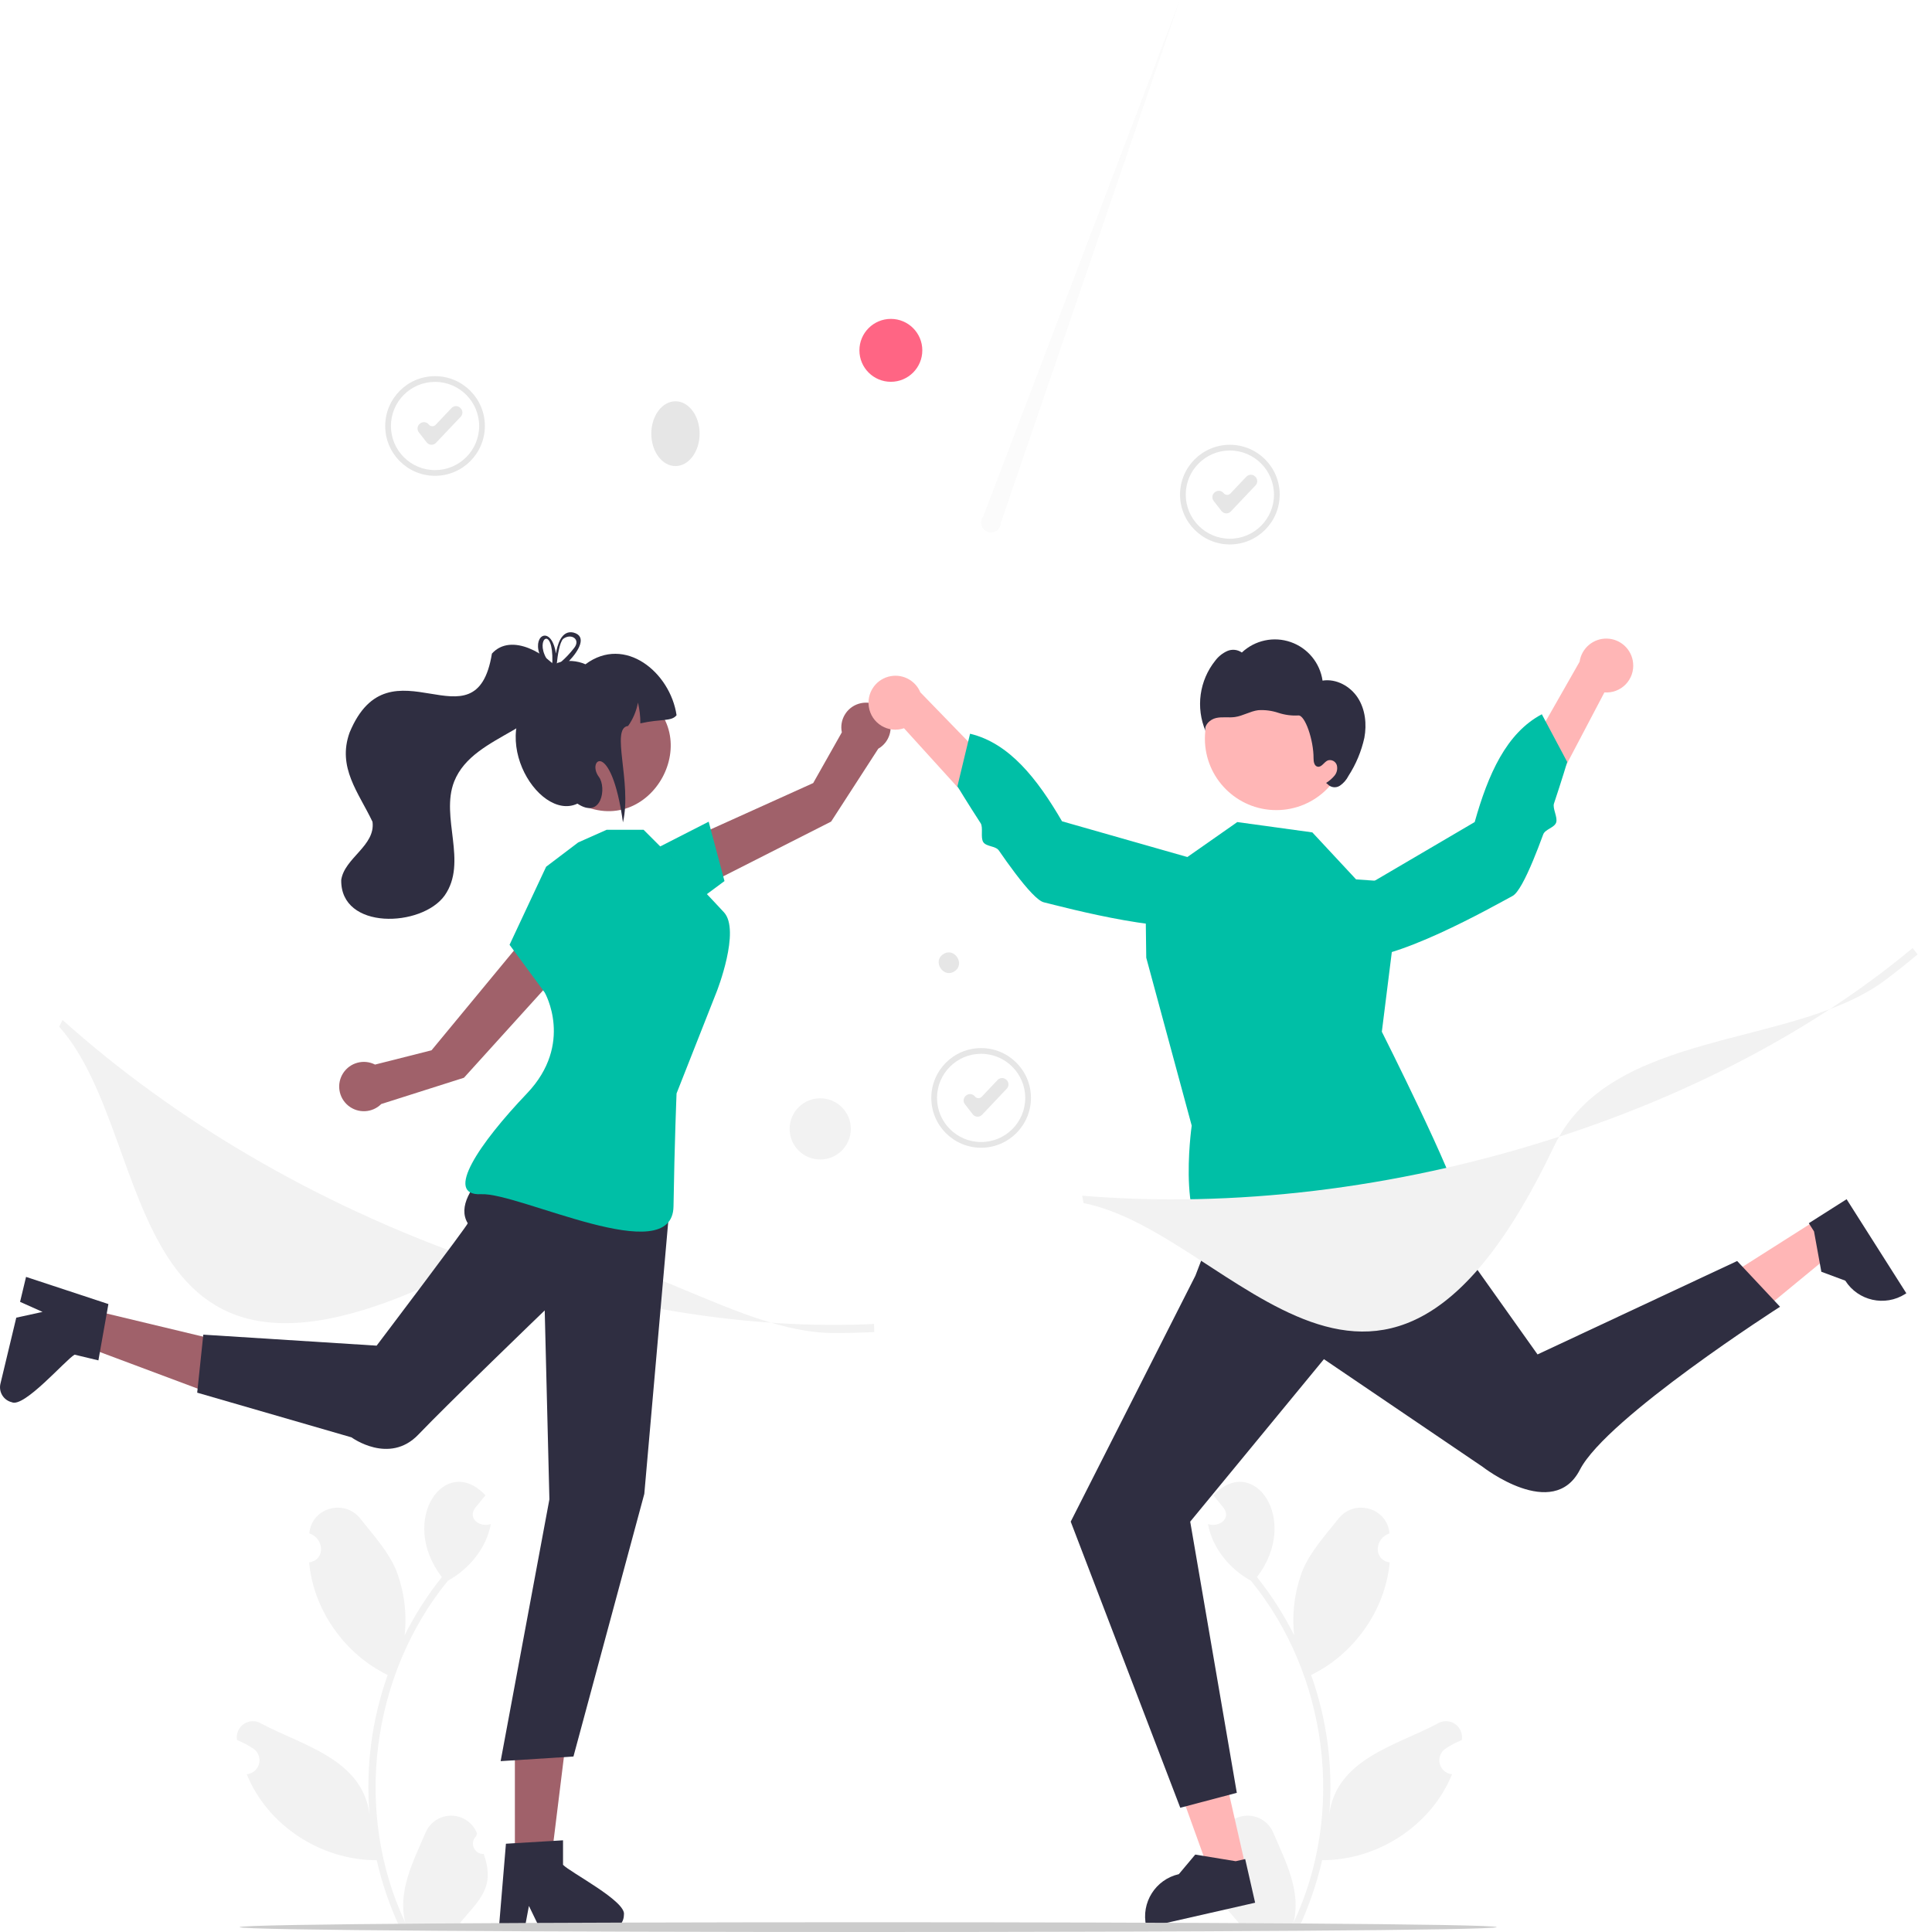
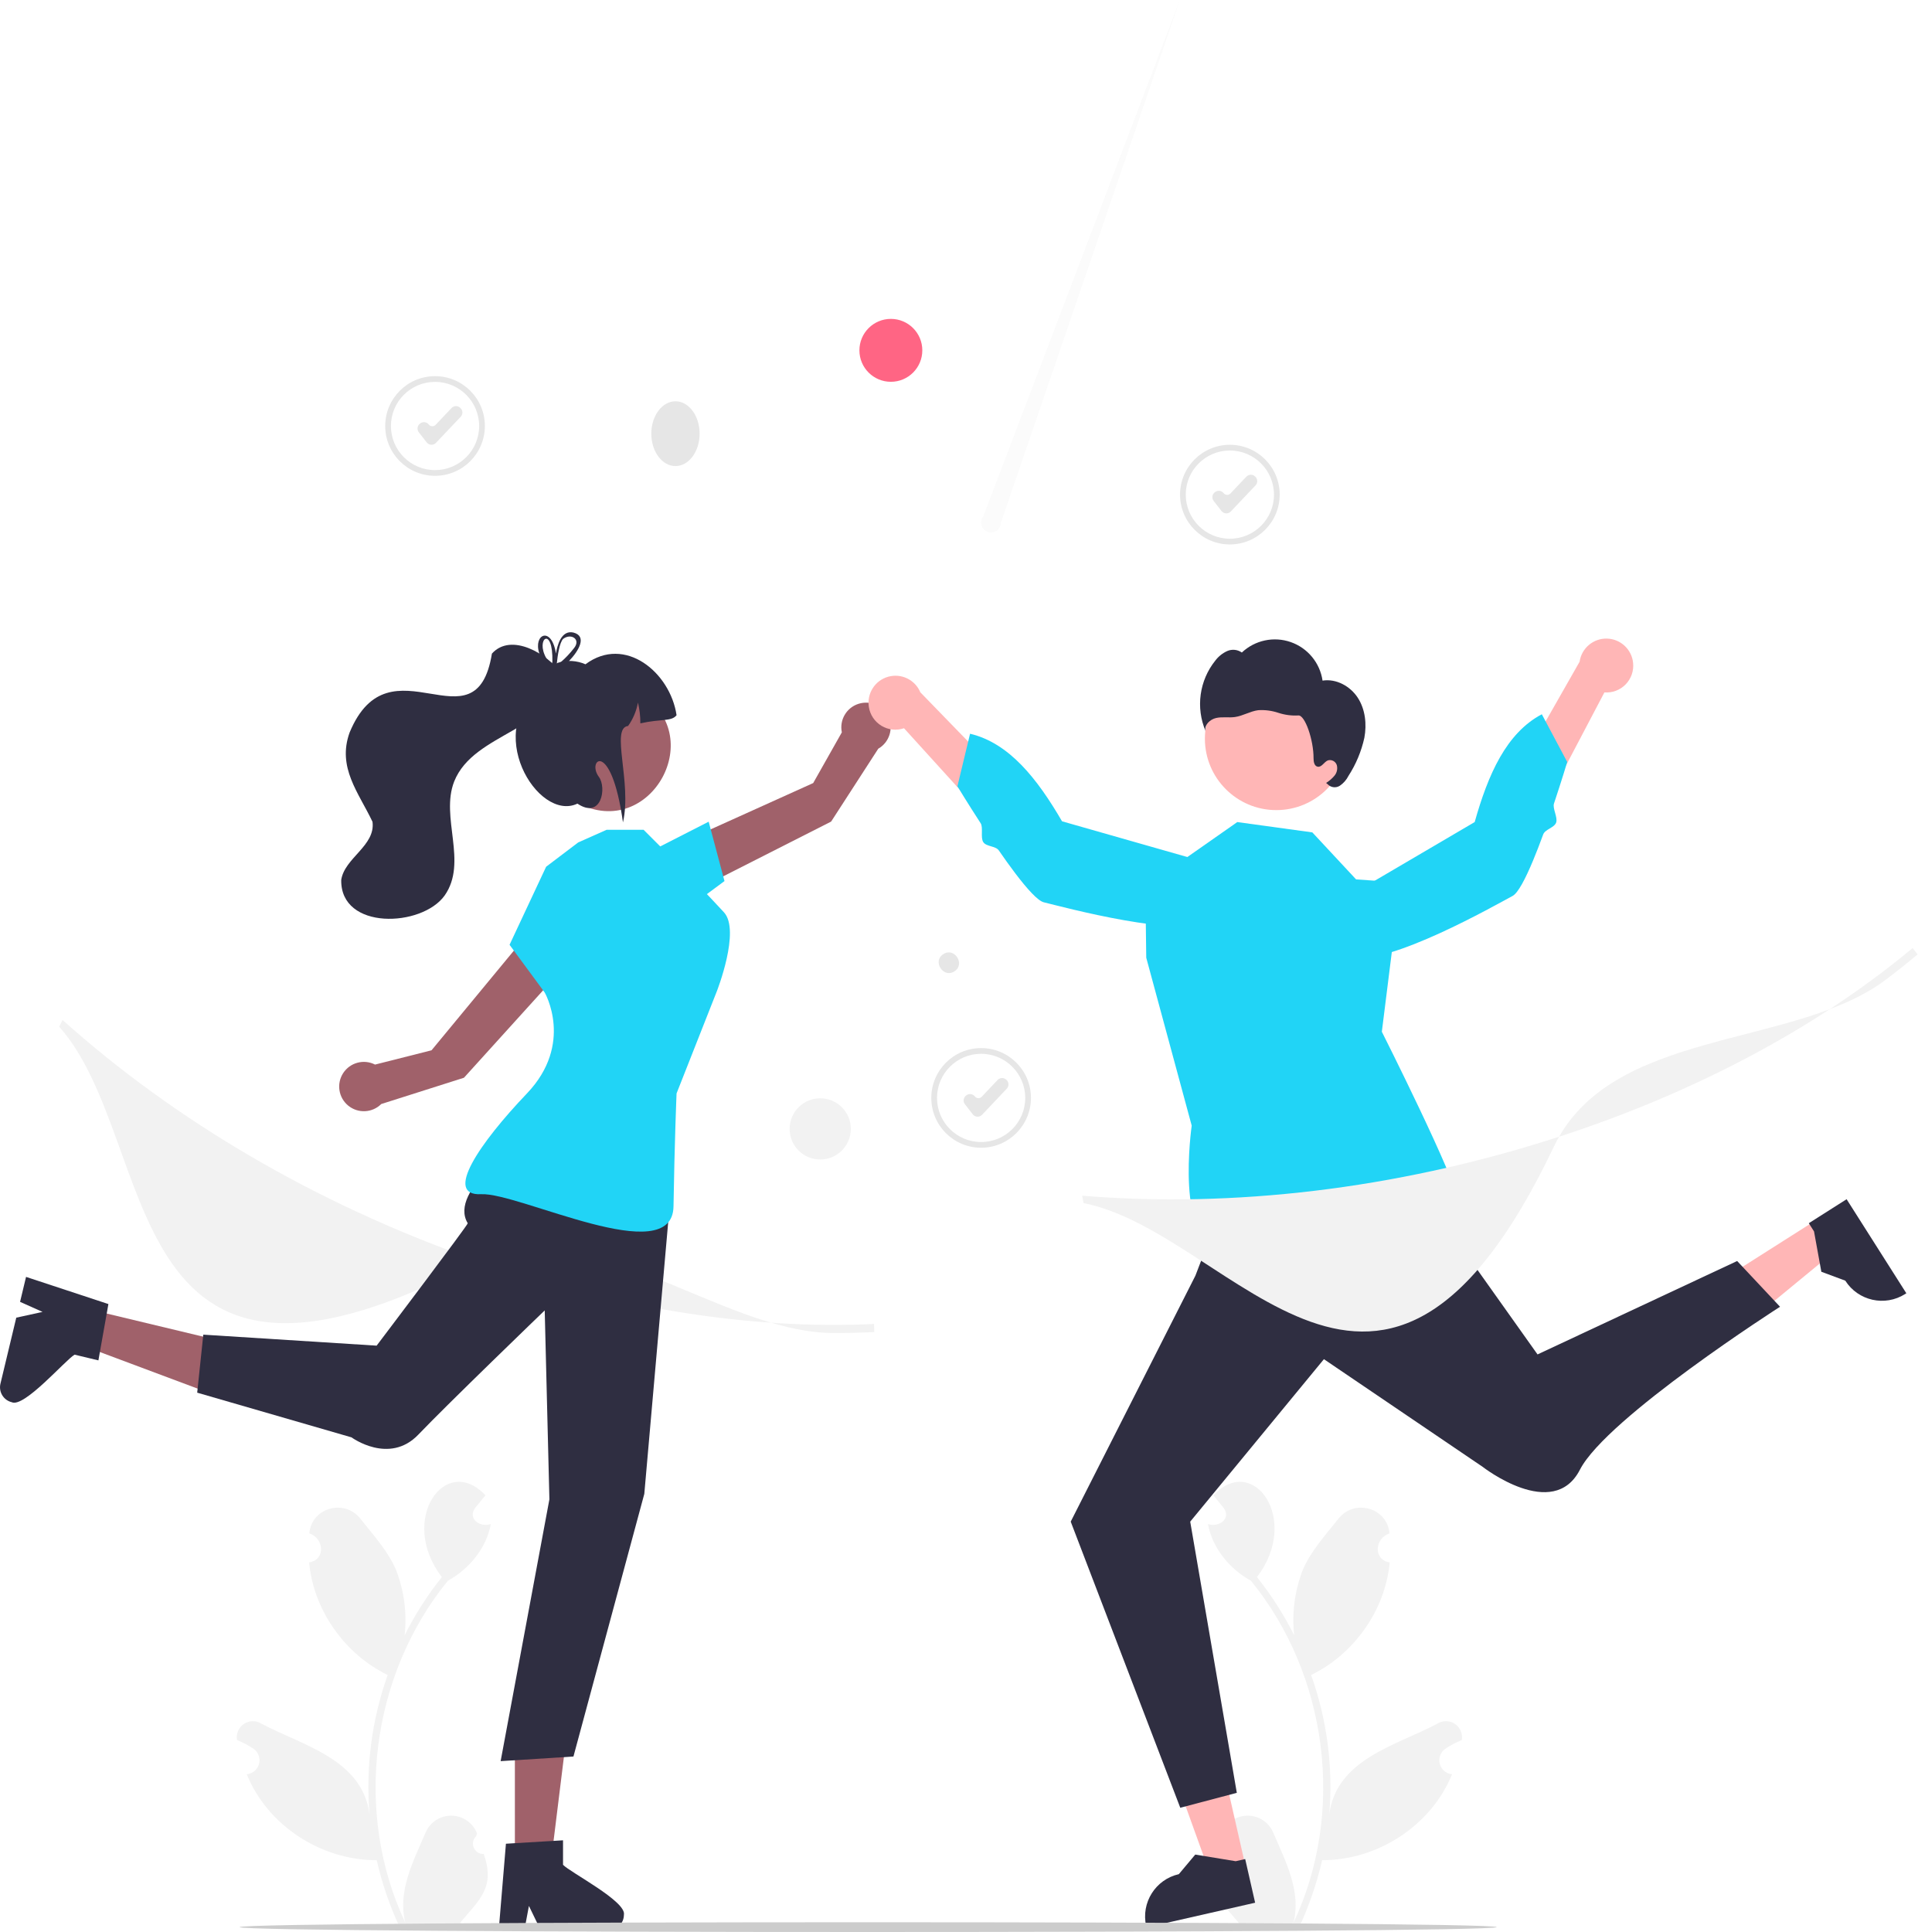
<svg xmlns="http://www.w3.org/2000/svg" data-name="Layer 1" width="670.713" height="675.702" viewBox="0 0 670.713 675.702">
  <path d="M433.834,760.56a3.613,3.613,0,0,1-2.619-6.263c.091-.362.156-.622.248-.984a9.707,9.707,0,0,0-17.997-.17c-4.282,10.023-9.825,20.4-7.068,31.44-18.206-38.585-12.015-86.582,14.891-119.58,7.437-4.097,13.465-11.376,15.034-19.827-3.681,1.247-8.27-1.747-5.502-5.624,1.2-1.482,2.411-2.952,3.61-4.434-13.982-14.89-30.641,8.512-15.251,28.609A115.847,115.847,0,0,0,406.169,684.08a48.709,48.709,0,0,0-2.908-22.624c-2.783-6.715-8.001-12.37-12.595-18.175-5.586-7.073-17.083-3.81-17.835,5.166,5.155,1.694,5.825,9.141-.072,10.16,1.545,16.698,12.453,32.043,27.478,39.366a116.299,116.299,0,0,0-6.355,48.611c-2.652-19.25-23.316-23.921-37.759-31.572a5.626,5.626,0,0,0-8.58,5.699,32.495,32.495,0,0,1,5.696,3.005,4.911,4.911,0,0,1-2.282,8.965c7.28,18.018,26.102,30.117,45.434,30.049a119.563,119.563,0,0,0,8.032,23.447h28.692c.103-.319.195-.648.288-.967a32.599,32.599,0,0,1-7.939-.473c7.026-8.319,12.46-12.563,8.371-24.177Z" transform="translate(-264.6436 -112.1492)" fill="#f2f2f2" />
  <path d="M689.626,760.56a3.613,3.613,0,0,0,2.619-6.263c-.091-.362-.156-.622-.248-.984a9.707,9.707,0,0,1,17.997-.17c4.282,10.023,9.825,20.4,7.068,31.44,18.206-38.585,12.015-86.582-14.891-119.58-7.437-4.097-13.465-11.376-15.034-19.827,3.681,1.247,8.27-1.747,5.502-5.624-1.2-1.482-2.411-2.952-3.61-4.434,13.982-14.89,30.641,8.512,15.251,28.609A115.846,115.846,0,0,1,717.291,684.08a48.709,48.709,0,0,1,2.908-22.624c2.783-6.715,8.001-12.37,12.595-18.175,5.586-7.073,17.083-3.81,17.835,5.166-5.155,1.694-5.825,9.141.072,10.16-1.545,16.698-12.453,32.043-27.478,39.366a116.299,116.299,0,0,1,6.355,48.611c2.652-19.25,23.316-23.921,37.759-31.572a5.626,5.626,0,0,1,8.58,5.699,32.495,32.495,0,0,0-5.696,3.005,4.911,4.911,0,0,0,2.282,8.965C765.222,750.699,746.4,762.798,727.069,762.73a119.562,119.562,0,0,1-8.032,23.447H690.345c-.103-.319-.195-.648-.288-.967a32.599,32.599,0,0,0,7.939-.473c-7.026-8.319-12.46-12.563-8.371-24.177Z" transform="translate(-264.6436 -112.1492)" fill="#f2f2f2" />
  <polygon points="435.621 652.671 423.265 655.481 406.541 609.159 424.778 605.01 435.621 652.671" fill="#ffb6b6" />
  <path d="M703.633,777.61l-37.997,8.645-.109-.481a15.168,15.168,0,0,1,11.424-18.155l.001-0,5.742-6.845,14.148,2.319,3.317-.755Z" transform="translate(-264.6436 -112.1492)" fill="#2f2e41" />
  <polygon points="634.947 426.88 641.739 437.577 603.711 468.871 593.685 453.082 634.947 426.88" fill="#ffb6b6" />
  <path d="M910.51,531.565l20.89,32.895-.416.264a15.168,15.168,0,0,1-20.935-4.672l-.001-.001-8.375-3.114L899.114,542.832l-1.824-2.872Z" transform="translate(-264.6436 -112.1492)" fill="#2f2e41" />
  <path d="M505.719,424.661l-3.052-17.689L549.064,386.021l10.02-17.74a8.626,8.626,0,1,1,12.739,5.725l-16.483,25.483Z" transform="translate(-264.6436 -112.1492)" fill="#a0616a" />
-   <polygon points="226.971 298.052 247.865 287.379 253.396 308.147 238.883 318.905 226.971 298.052" fill="#00bfa6" />
+   <polygon points="226.971 298.052 247.865 287.379 253.396 308.147 238.883 318.905 226.971 298.052" fill="#21d4f6" />
  <polygon points="180.086 651.062 192.719 651.061 198.729 602.332 180.083 602.333 180.086 651.062" fill="#a0616a" />
  <path d="M461.567,764.348v-8.565l-3.321.203-13.52.801-3.129.192-2.392,28.684-.128,1.538h8.97l.288-1.527L449.638,778.733l3.364,6.941.737,1.527h23.782a5.374,5.374,0,0,0,5.34-5.35C483.865,777.163,464.087,767.029,461.567,764.348Z" transform="translate(-264.6436 -112.1492)" fill="#2f2e41" />
  <polygon points="30.123 457.676 27.178 469.962 73.163 487.168 77.509 469.036 30.123 457.676" fill="#a0616a" />
  <path d="M290.735,585.934l8.329,1.997.577-3.277,2.373-13.334.543-3.088-27.336-9.014-1.466-.483-2.092,8.723,1.418.636,6.446,2.885-7.534,1.653-1.657.36L264.791,596.12a5.374,5.374,0,0,0,3.958,6.44C273.074,604.629,287.541,587.76,290.735,585.934Z" transform="translate(-264.6436 -112.1492)" fill="#2f2e41" />
  <path d="M464.263,447.839,448.002,440.238l-32.428,39.244L395.821,484.477a8.626,8.626,0,1,0,2.169,13.797l28.924-9.192Z" transform="translate(-264.6436 -112.1492)" fill="#a0616a" />
  <path d="M694.802,302.564A17.428,17.428,0,1,1,712.23,285.136,17.447,17.447,0,0,1,694.802,302.564Zm0-32.855A15.428,15.428,0,1,0,710.23,285.136,15.445,15.445,0,0,0,694.802,269.708Z" transform="translate(-264.6436 -112.1492)" fill="#e6e6e6" />
  <path d="M693.572,291.702c-.035,0-.07-.001-.105-.003a2.148,2.148,0,0,1-1.592-.827l-2.745-3.53a2.149,2.149,0,0,1,.377-3.016l.099-.077a2.149,2.149,0,0,1,3.017.377,1.568,1.568,0,0,0,2.374.116l5.574-5.885a2.152,2.152,0,0,1,3.039-.083l.091.087a2.149,2.149,0,0,1,.082,3.039l-8.65,9.131A2.147,2.147,0,0,1,693.572,291.702Z" transform="translate(-264.6436 -112.1492)" fill="#e6e6e6" />
  <path d="M607.802,513.564A17.428,17.428,0,1,1,625.23,496.136,17.447,17.447,0,0,1,607.802,513.564Zm0-32.855A15.428,15.428,0,1,0,623.23,496.136,15.445,15.445,0,0,0,607.802,480.708Z" transform="translate(-264.6436 -112.1492)" fill="#e6e6e6" />
  <path d="M606.572,502.702c-.035,0-.07-.001-.105-.003a2.148,2.148,0,0,1-1.592-.827l-2.745-3.53a2.149,2.149,0,0,1,.377-3.016l.099-.077a2.149,2.149,0,0,1,3.017.377,1.568,1.568,0,0,0,2.374.116l5.574-5.885a2.152,2.152,0,0,1,3.039-.083l.091.087a2.149,2.149,0,0,1,.082,3.039l-8.65,9.131A2.147,2.147,0,0,1,606.572,502.702Z" transform="translate(-264.6436 -112.1492)" fill="#e6e6e6" />
  <path d="M416.802,278.564A17.428,17.428,0,1,1,434.23,261.136,17.447,17.447,0,0,1,416.802,278.564Zm0-32.855A15.428,15.428,0,1,0,432.23,261.136,15.445,15.445,0,0,0,416.802,245.708Z" transform="translate(-264.6436 -112.1492)" fill="#e6e6e6" />
  <path d="M415.572,267.702c-.035,0-.07-.001-.105-.003a2.148,2.148,0,0,1-1.592-.827l-2.745-3.53a2.149,2.149,0,0,1,.377-3.016l.099-.077a2.149,2.149,0,0,1,3.017.377,1.568,1.568,0,0,0,2.374.116l5.574-5.885a2.152,2.152,0,0,1,3.039-.083l.091.087a2.149,2.149,0,0,1,.082,3.039l-8.65,9.131A2.147,2.147,0,0,1,415.572,267.702Z" transform="translate(-264.6436 -112.1492)" fill="#e6e6e6" />
  <path d="M556.329,578.362c-40.413,0-86.857-44.846-127.949-23.539-124.415,64.514-107.289-43.44-143.032-83.589l1.173-2.354c39.439,35.363,88.679,64.135,142.399,83.205,48.546,17.235,97.455,25.22,141.423,23.113l.076,2.829Q563.455,578.363,556.329,578.362Z" transform="translate(-264.6436 -112.1492)" fill="#f2f2f2" />
  <ellipse cx="236.249" cy="151.676" rx="8.447" ry="11.327" fill="#e6e6e6" />
  <path d="M598.459,451.863c-3.862,2.573-7.815-3.551-3.878-6.01C598.443,443.279,602.395,449.404,598.459,451.863Z" transform="translate(-264.6436 -112.1492)" fill="#e6e6e6" />
  <circle cx="311.586" cy="122.53" r="11" fill="#ff6584" />
  <path d="M614.704,294.958l62.593-182.809L608.566,292.77a3.442,3.442,0,1,0,6.138,2.188Z" transform="translate(-264.6436 -112.1492)" fill="#f0f0f0" opacity="0.3" style="isolation:isolate" />
  <circle cx="286.88" cy="394.821" r="10.702" fill="#f2f2f2" />
  <path d="M447.869,511.053s-26.681,17.373-19.626,28.918c.243.398-31.87,42.811-31.87,42.811l-60.622-3.848-2.136,20.29,53.97,15.631s13.203,9.7,23.403-.987,44.174-43.415,44.174-43.415l1.639,66.077-17.055,91.563,25.465-1.615,24.785-91.86,9.149-104.054Z" transform="translate(-264.6436 -112.1492)" fill="#2f2e41" />
-   <path d="M466.874,406.784l-11.22,8.503-12.788,27.294,12.297,16.701s10.344,17.927-6.213,35.287-29.271,35.903-16.019,35.241,66.925,26.637,67.278,4.272,1.068-39.513,1.068-39.513l14.072-35.691s8.384-21.292,2.498-27.665-13.767-14.518-13.767-14.518l-14.332-14.332H476.806Z" transform="translate(-264.6436 -112.1492)" fill="#00bfa6" />
+   <path d="M466.874,406.784l-11.22,8.503-12.788,27.294,12.297,16.701s10.344,17.927-6.213,35.287-29.271,35.903-16.019,35.241,66.925,26.637,67.278,4.272,1.068-39.513,1.068-39.513l14.072-35.691s8.384-21.292,2.498-27.665-13.767-14.518-13.767-14.518l-14.332-14.332H476.806Z" transform="translate(-264.6436 -112.1492)" fill="#21d4f6" />
  <path d="M487.818,354.343c25.17,14.323,4.507,52.114-21.133,38.657C441.516,378.677,462.179,340.886,487.818,354.343Z" transform="translate(-264.6436 -112.1492)" fill="#a0616a" />
  <path d="M501.277,362.284c-1.764,2.294-5.448,1.218-12.664,2.855a30.081,30.081,0,0,0-.841-7.262,20.441,20.441,0,0,1-3.447,8.173c-6.266.695,1.415,19.73-1.793,33.725-4.133-29.525-12.828-21.79-8.435-15.933,2.812,3.749.937,14.996-7.498,9.373-13.918,6.615-33.741-26.243-11.771-41.653-.393-8.329,8.876-9.645,14.583-7.084C483.261,334.159,499.085,347.379,501.277,362.284Z" transform="translate(-264.6436 -112.1492)" fill="#2f2e41" />
  <path d="M436.696,340.74c-5.604,34.454-35.64-6.337-49.763,27.57-4.44,12.279,3.178,21.063,7.997,31.255,1.1,8.376-9.797,12.626-10.938,20.336-.318,17.676,28.2,16.595,36.172,5.442,8.192-11.674-1.59-27.338,3.333-39.868,6.92-17.397,35.064-17.527,37.515-37.767C456.264,340.947,443.496,333.202,436.696,340.74Z" transform="translate(-264.6436 -112.1492)" fill="#2f2e41" />
  <path d="M459.397,344.107c-.183.077-.367.154-.531.241h-.01c-.154.077-.309.154-.463.241-.019.01-.029.019-.048.029-.203-.193-.405-.386-.618-.579a2.231,2.231,0,0,0,.039.946l.029.116c.193.203.396.396.608.598.193-.145.376-.299.569-.444.116-.096.232-.193.357-.289.019-.251.048-.54.077-.859Zm5.809-10.729c-4.303-.984-5.693,4.641-6.108,7.352-1.563-9.842-8.066-6.745-5.818-.029a15.036,15.036,0,0,0,3.31,5.326c.203.232.425.463.656.695-.261,1.351,1.052,1.003,2.827-.241a23.646,23.646,0,0,0,3.618-3.175C467.232,339.592,469.991,334.622,465.205,333.378Zm.135,5.538a33.719,33.719,0,0,1-4.448,4.718q-.767.695-1.563,1.332c-.01.087-.01.164-.019.232a1.767,1.767,0,0,1-.135.27c-.54.975-1.148.444-1.38-.367-.019-.029-.048-.058-.068-.087a13.596,13.596,0,0,1-1.997-2.644c-3.985-6.909,2.432-11.608,2.113,1.293a1.222,1.222,0,0,0-.116.376,2.231,2.231,0,0,0,.039.946l.029.116c.193.203.396.396.608.598.193-.145.376-.299.569-.444.116-.096.232-.193.357-.289.019-.251.048-.54.077-.859v-.01c.251-2.586.936-7.237,2.2-8.501C464.385,333.465,467.984,335.771,465.34,338.916Zm-5.944,5.191c-.183.077-.367.154-.531.241h-.01c-.154.077-.309.154-.463.241-.019.01-.029.019-.048.029-.203-.193-.405-.386-.618-.579a2.231,2.231,0,0,0,.039.946l.029.116c.193.203.396.396.608.598.193-.145.376-.299.569-.444.116-.096.232-.193.357-.289.019-.251.048-.54.077-.859Z" transform="translate(-264.6436 -112.1492)" fill="#2f2e41" />
  <path d="M692.04,534.067l-9.296,24.243-43.608,86.02,38.318,100.067L697.23,739.177l-16.3-94.847,46.764-56.82L783.23,625.177s24.63,19.228,34,1,70-57,70-57l-15-16L802.411,585.851l-48.189-67.828Z" transform="translate(-264.6436 -112.1492)" fill="#2f2e41" />
-   <path d="M738.947,419.713l-15.303-16.441-26.25-3.611L665.23,422.177l.324,24.923,15.9,58.729s-6.056,42.194,10.86,41.771,26.137-8.857,33.026-7.14,36.178,9.023,38.034,1.37,11.722-2.173,11.289-9.413-26.709-59.427-26.709-59.427l6.533-52.192Z" transform="translate(-264.6436 -112.1492)" fill="#00bfa6" />
+   <path d="M738.947,419.713l-15.303-16.441-26.25-3.611L665.23,422.177l.324,24.923,15.9,58.729s-6.056,42.194,10.86,41.771,26.137-8.857,33.026-7.14,36.178,9.023,38.034,1.37,11.722-2.173,11.289-9.413-26.709-59.427-26.709-59.427l6.533-52.192Z" transform="translate(-264.6436 -112.1492)" fill="#21d4f6" />
  <path d="M835.838,344.032a9.373,9.373,0,0,1-10.042,10.283l-35.191,66.927L781.157,406.738l35.969-63.164a9.424,9.424,0,0,1,18.711.459Z" transform="translate(-264.6436 -112.1492)" fill="#ffb6b6" />
-   <path d="M725.054,432.157s-1.396,11.905,12.006,14.852,50.533-18.269,56.62-21.51c1.906-1.015,4.493-5.988,7.146-12.342,1.191-2.853,2.396-5.983,3.56-9.159.673-1.838,3.896-2.339,4.53-4.162.631-1.812-1.327-4.946-.756-6.654,2.711-8.108,4.632-14.54,4.632-14.54L803.91,361.957c-12.423,6.568-18.795,21.035-23.481,37.701Z" transform="translate(-264.6436 -112.1492)" fill="#00bfa6" />
+   <path d="M725.054,432.157s-1.396,11.905,12.006,14.852,50.533-18.269,56.62-21.51c1.906-1.015,4.493-5.988,7.146-12.342,1.191-2.853,2.396-5.983,3.56-9.159.673-1.838,3.896-2.339,4.53-4.162.631-1.812-1.327-4.946-.756-6.654,2.711-8.108,4.632-14.54,4.632-14.54L803.91,361.957c-12.423,6.568-18.795,21.035-23.481,37.701Z" transform="translate(-264.6436 -112.1492)" fill="#21d4f6" />
  <path d="M568.533,359.401a9.373,9.373,0,0,0,12.296,7.442l50.82,55.99,5.518-16.407L586.535,354.274a9.424,9.424,0,0,0-18.001,5.127Z" transform="translate(-264.6436 -112.1492)" fill="#ffb6b6" />
-   <path d="M697.846,416.997s4.331,11.177-7.907,17.384-53.497-5.042-60.201-6.656c-2.099-.505-5.848-4.674-10.008-10.161-1.867-2.464-3.817-5.193-5.738-7.976-1.112-1.611-4.357-1.29-5.428-2.895-1.064-1.597.047-5.121-.934-6.631-4.654-7.171-8.124-12.918-8.124-12.918l4.424-18.378c13.671,3.25,23.461,15.662,32.169,30.625Z" transform="translate(-264.6436 -112.1492)" fill="#00bfa6" />
+   <path d="M697.846,416.997s4.331,11.177-7.907,17.384-53.497-5.042-60.201-6.656c-2.099-.505-5.848-4.674-10.008-10.161-1.867-2.464-3.817-5.193-5.738-7.976-1.112-1.611-4.357-1.29-5.428-2.895-1.064-1.597.047-5.121-.934-6.631-4.654-7.171-8.124-12.918-8.124-12.918l4.424-18.378c13.671,3.25,23.461,15.662,32.169,30.625Z" transform="translate(-264.6436 -112.1492)" fill="#21d4f6" />
  <circle cx="446.399" cy="258.353" r="24.976" fill="#ffb6b6" />
  <path d="M739.553,356.201c-2.627-4.064-7.557-6.773-12.337-6.012a16.847,16.847,0,0,0-28.228-9.826,5.239,5.239,0,0,0-5.123-.513,10.802,10.802,0,0,0-4.162,3.341,24.243,24.243,0,0,0-3.392,24.663c-.584-2.123,1.544-4.121,3.694-4.598,2.15-.477,4.405-.026,6.586-.336,2.795-.398,5.307-2.019,8.106-2.384a18.453,18.453,0,0,1,7.012.901,19.012,19.012,0,0,0,7.009.941c2.356-.28,5.39,8.648,5.35,14.936-.008,1.192.238,2.722,1.402,2.974,1.434.311,2.265-1.668,3.63-2.207a2.525,2.525,0,0,1,3.097,1.647,4.117,4.117,0,0,1-.786,3.687,12.167,12.167,0,0,1-2.95,2.559l.562.468a3.345,3.345,0,0,0,4.223.525,9.114,9.114,0,0,0,3.032-3.452,40.623,40.623,0,0,0,5.561-13.326C742.719,365.43,742.18,360.266,739.553,356.201Z" transform="translate(-264.6436 -112.1492)" fill="#2f2e41" />
  <path d="M924.326,454.708C892.11,479.108,828.01,471.4,808.118,513.195c-60.228,126.545-111.754,30.148-164.488,19.724l-.486-2.585c52.79,4.378,109.414-2.415,163.751-19.648,49.104-15.571,92.915-38.736,126.692-66.962l1.769,2.209Q930.007,450.407,924.326,454.708Z" transform="translate(-264.6436 -112.1492)" fill="#f2f2f2" />
  <path d="M788.12,786.146c-.767,2.273-438.841,2.273-439.669.006C349.217,783.873,787.291,783.873,788.12,786.146Z" transform="translate(-264.6436 -112.1492)" fill="#ccc" />
</svg>
